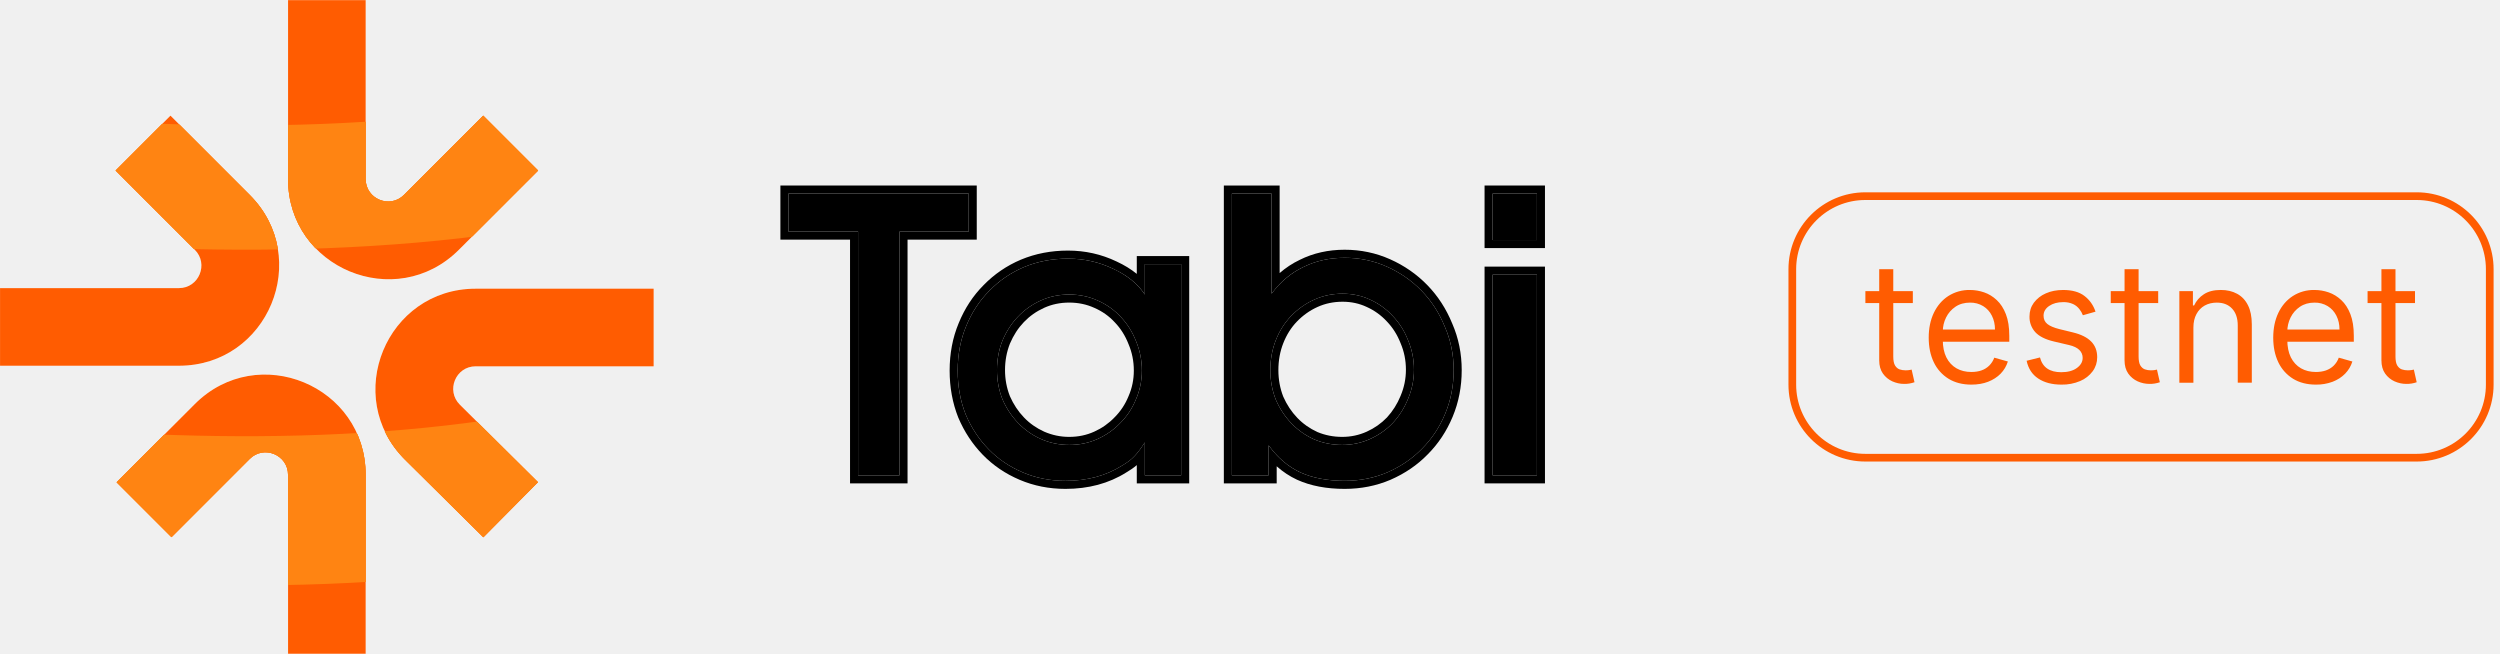
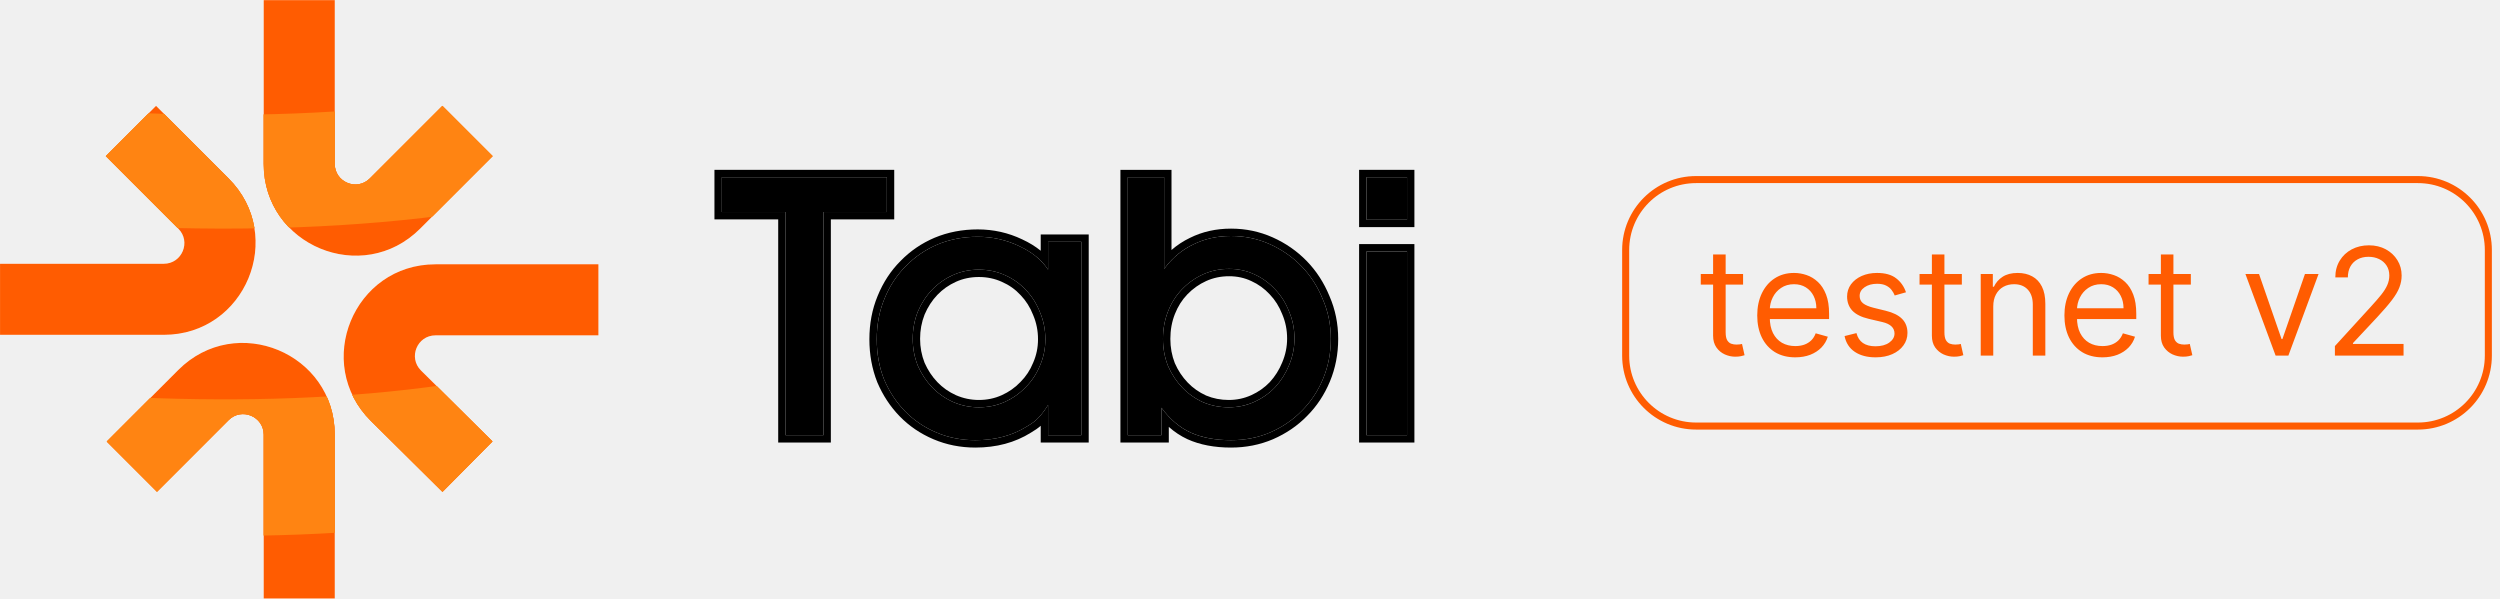
- <svg xmlns="http://www.w3.org/2000/svg" width="130" height="34" viewBox="0 0 130 34" fill="none">
+ <svg xmlns="http://www.w3.org/2000/svg" width="142" height="34" viewBox="0 0 142 34" fill="none">
  <path d="M79.92 14.283V24.718H77.616V14.283H79.92ZM79.92 10.066V12.482H77.616V10.066H79.92Z" fill="black" />
-   <path d="M65.969 24.718H64.058V10.066H66.123V15.272C66.577 14.657 67.126 14.196 67.77 13.888C68.415 13.566 69.132 13.405 69.923 13.405C70.699 13.405 71.432 13.559 72.12 13.866C72.808 14.174 73.409 14.591 73.921 15.118C74.434 15.646 74.837 16.268 75.129 16.985C75.437 17.689 75.591 18.443 75.591 19.248C75.591 20.053 75.444 20.808 75.151 21.511C74.858 22.214 74.456 22.821 73.943 23.334C73.445 23.846 72.845 24.256 72.142 24.564C71.454 24.857 70.714 25.003 69.923 25.003C69.03 25.003 68.261 24.857 67.617 24.564C66.987 24.271 66.438 23.802 65.969 23.158V24.718ZM69.813 15.272C69.286 15.272 68.796 15.375 68.342 15.58C67.888 15.785 67.485 16.07 67.133 16.436C66.797 16.788 66.533 17.205 66.343 17.689C66.152 18.172 66.057 18.692 66.057 19.248C66.057 19.79 66.152 20.302 66.343 20.786C66.548 21.254 66.819 21.664 67.155 22.016C67.492 22.367 67.888 22.646 68.342 22.851C68.796 23.041 69.279 23.136 69.791 23.136C70.304 23.136 70.787 23.034 71.241 22.829C71.695 22.624 72.091 22.345 72.427 21.994C72.764 21.628 73.028 21.21 73.218 20.742C73.423 20.259 73.526 19.753 73.526 19.226C73.526 18.684 73.423 18.172 73.218 17.689C73.028 17.205 72.764 16.788 72.427 16.436C72.091 16.07 71.695 15.785 71.241 15.58C70.802 15.375 70.326 15.272 69.813 15.272Z" fill="black" />
+   <path d="M65.969 24.718H64.058V10.066H66.123V15.272C66.577 14.657 67.126 14.196 67.77 13.888C68.415 13.566 69.132 13.405 69.923 13.405C70.699 13.405 71.432 13.559 72.12 13.866C72.808 14.174 73.409 14.591 73.921 15.118C74.434 15.646 74.837 16.268 75.129 16.986C75.437 17.689 75.591 18.443 75.591 19.248C75.591 20.054 75.444 20.808 75.151 21.511C74.859 22.214 74.456 22.821 73.943 23.334C73.445 23.846 72.845 24.256 72.142 24.564C71.454 24.857 70.714 25.003 69.923 25.003C69.03 25.003 68.261 24.857 67.617 24.564C66.987 24.271 66.438 23.803 65.969 23.158V24.718ZM69.813 15.272C69.286 15.272 68.796 15.375 68.342 15.58C67.888 15.785 67.485 16.07 67.133 16.436C66.797 16.788 66.533 17.205 66.343 17.689C66.152 18.172 66.057 18.692 66.057 19.248C66.057 19.79 66.152 20.302 66.343 20.786C66.548 21.254 66.819 21.665 67.156 22.016C67.492 22.367 67.888 22.646 68.342 22.851C68.796 23.041 69.279 23.136 69.791 23.136C70.304 23.136 70.787 23.034 71.241 22.829C71.695 22.624 72.091 22.345 72.427 21.994C72.764 21.628 73.028 21.21 73.218 20.742C73.423 20.259 73.526 19.753 73.526 19.226C73.526 18.684 73.423 18.172 73.218 17.689C73.028 17.205 72.764 16.788 72.427 16.436C72.091 16.07 71.695 15.785 71.241 15.58C70.802 15.375 70.326 15.272 69.813 15.272Z" fill="black" />
  <path d="M61.42 24.718H59.531V23.005C59.326 23.327 59.143 23.568 58.982 23.73C58.835 23.891 58.623 24.052 58.345 24.213C57.51 24.74 56.529 25.004 55.401 25.004C54.611 25.004 53.871 24.857 53.183 24.564C52.494 24.271 51.901 23.869 51.403 23.356C50.905 22.843 50.51 22.243 50.217 21.555C49.939 20.852 49.8 20.09 49.8 19.27C49.8 18.436 49.946 17.667 50.239 16.964C50.532 16.246 50.935 15.631 51.447 15.119C51.96 14.591 52.56 14.181 53.248 13.888C53.952 13.595 54.713 13.449 55.533 13.449C56.368 13.449 57.151 13.625 57.883 13.976C58.616 14.313 59.165 14.76 59.531 15.316V13.735H61.42V24.718ZM55.599 23.136C56.126 23.136 56.617 23.034 57.071 22.829C57.525 22.624 57.92 22.346 58.257 21.994C58.608 21.643 58.879 21.233 59.07 20.764C59.275 20.295 59.377 19.797 59.377 19.27C59.377 18.728 59.275 18.216 59.07 17.733C58.879 17.249 58.616 16.832 58.279 16.48C57.942 16.114 57.539 15.829 57.071 15.624C56.617 15.419 56.126 15.316 55.599 15.316C55.072 15.316 54.581 15.419 54.127 15.624C53.673 15.829 53.278 16.107 52.941 16.459C52.604 16.81 52.333 17.227 52.128 17.711C51.938 18.194 51.843 18.706 51.843 19.248C51.843 19.776 51.938 20.281 52.128 20.764C52.333 21.233 52.604 21.643 52.941 21.994C53.278 22.346 53.673 22.624 54.127 22.829C54.596 23.034 55.086 23.136 55.599 23.136Z" fill="black" />
  <path d="M46.773 24.718H44.62V12.043H40.999V10.066H50.373V12.043H46.773V24.718Z" fill="black" />
  <path fill-rule="evenodd" clip-rule="evenodd" d="M80.338 13.864V25.136H77.197V13.864H80.338ZM80.338 9.647V12.9H77.197V9.647H80.338ZM79.92 14.283H77.616V24.718H79.92V14.283ZM79.92 10.066H77.616V12.482H79.92V10.066Z" fill="black" />
-   <path fill-rule="evenodd" clip-rule="evenodd" d="M66.388 25.136H63.64V9.647H66.541V14.2C66.859 13.923 67.207 13.694 67.587 13.512C68.294 13.159 69.075 12.986 69.923 12.986C70.757 12.986 71.547 13.152 72.291 13.484C73.026 13.813 73.671 14.26 74.221 14.826C74.772 15.393 75.203 16.06 75.515 16.822C75.845 17.579 76.009 18.389 76.009 19.248C76.009 20.105 75.853 20.915 75.538 21.671C75.225 22.421 74.793 23.075 74.241 23.627C73.703 24.181 73.058 24.62 72.31 24.947L72.308 24.948L72.306 24.949C71.563 25.265 70.767 25.422 69.923 25.422C68.985 25.422 68.155 25.268 67.444 24.945L67.44 24.943C67.06 24.766 66.709 24.533 66.388 24.247V25.136ZM66.388 23.664C66.242 23.509 66.102 23.341 65.969 23.158V24.718H64.058V10.066H66.123V15.272C66.255 15.094 66.394 14.928 66.541 14.776C66.903 14.402 67.313 14.106 67.771 13.888C68.415 13.566 69.132 13.405 69.923 13.405C70.7 13.405 71.432 13.559 72.12 13.866C72.808 14.174 73.409 14.591 73.921 15.118C74.434 15.645 74.837 16.268 75.129 16.985C75.437 17.688 75.591 18.442 75.591 19.248C75.591 20.053 75.444 20.808 75.151 21.51C74.859 22.213 74.456 22.821 73.943 23.334C73.445 23.846 72.845 24.256 72.142 24.564C71.454 24.857 70.714 25.003 69.923 25.003C69.03 25.003 68.261 24.857 67.617 24.564C67.166 24.354 66.756 24.054 66.388 23.664ZM72.832 20.581L72.833 20.578C73.016 20.147 73.108 19.697 73.108 19.226C73.108 18.738 73.016 18.282 72.833 17.852L72.831 17.847L72.829 17.842C72.657 17.405 72.422 17.035 72.126 16.726L72.123 16.723L72.12 16.719C71.821 16.395 71.472 16.143 71.069 15.961L71.067 15.96L71.064 15.959C70.684 15.781 70.269 15.69 69.814 15.69C69.342 15.69 68.911 15.782 68.514 15.961C68.11 16.143 67.751 16.398 67.435 16.726C67.139 17.035 66.904 17.406 66.732 17.842C66.562 18.273 66.476 18.74 66.476 19.248C66.476 19.737 66.561 20.195 66.729 20.625C66.915 21.048 67.158 21.414 67.458 21.726C67.755 22.037 68.105 22.283 68.509 22.467C68.908 22.633 69.334 22.718 69.791 22.718C70.246 22.718 70.671 22.627 71.069 22.447C71.474 22.264 71.824 22.018 72.123 21.707C72.424 21.379 72.659 21.006 72.831 20.584L72.832 20.581ZM72.427 21.994C72.091 22.345 71.695 22.623 71.241 22.828C70.787 23.033 70.304 23.136 69.791 23.136C69.279 23.136 68.796 23.041 68.342 22.85C67.888 22.645 67.492 22.367 67.156 22.016C66.819 21.664 66.548 21.254 66.343 20.785C66.152 20.302 66.057 19.79 66.057 19.248C66.057 18.691 66.152 18.172 66.343 17.688C66.533 17.205 66.797 16.788 67.134 16.436C67.485 16.07 67.888 15.784 68.342 15.579C68.796 15.374 69.286 15.272 69.814 15.272C70.326 15.272 70.802 15.374 71.241 15.579C71.695 15.784 72.091 16.07 72.427 16.436C72.764 16.788 73.028 17.205 73.218 17.688C73.423 18.172 73.526 18.684 73.526 19.226C73.526 19.753 73.423 20.258 73.218 20.742C73.028 21.21 72.764 21.628 72.427 21.994Z" fill="black" />
-   <path fill-rule="evenodd" clip-rule="evenodd" d="M61.42 24.718V13.734H59.531V15.316C59.411 15.134 59.272 14.963 59.113 14.805C58.786 14.479 58.376 14.203 57.883 13.976C57.151 13.624 56.368 13.449 55.533 13.449C54.713 13.449 53.951 13.595 53.248 13.888C52.56 14.181 51.96 14.591 51.447 15.118C50.935 15.631 50.532 16.246 50.239 16.963C49.946 17.666 49.8 18.435 49.8 19.27C49.8 20.09 49.939 20.852 50.217 21.555C50.51 22.243 50.905 22.843 51.403 23.356C51.901 23.868 52.494 24.271 53.183 24.564C53.871 24.857 54.61 25.003 55.401 25.003C56.529 25.003 57.51 24.74 58.345 24.212C58.623 24.051 58.835 23.89 58.982 23.729C59.024 23.687 59.068 23.64 59.113 23.587C59.24 23.436 59.38 23.242 59.531 23.004V24.718H61.42ZM59.113 24.185V25.136H61.839V13.316H59.113V14.242C58.808 13.994 58.456 13.779 58.061 13.597C57.272 13.219 56.428 13.03 55.533 13.03C54.662 13.03 53.845 13.186 53.088 13.502L53.085 13.503C52.347 13.817 51.701 14.258 51.149 14.825C50.596 15.378 50.164 16.04 49.852 16.804C49.536 17.562 49.381 18.386 49.381 19.27C49.381 20.138 49.529 20.953 49.828 21.709L49.83 21.713L49.832 21.718C50.144 22.452 50.568 23.096 51.103 23.647C51.642 24.202 52.282 24.635 53.019 24.949C53.762 25.265 54.557 25.422 55.401 25.422C56.593 25.422 57.652 25.143 58.561 24.571C58.771 24.449 58.957 24.321 59.113 24.185ZM57.071 22.829C56.617 23.034 56.126 23.136 55.599 23.136C55.086 23.136 54.596 23.034 54.127 22.829C53.673 22.624 53.278 22.345 52.941 21.994C52.604 21.642 52.333 21.232 52.128 20.764C51.938 20.28 51.843 19.775 51.843 19.248C51.843 18.706 51.938 18.194 52.128 17.71C52.333 17.227 52.604 16.81 52.941 16.458C53.278 16.107 53.673 15.829 54.127 15.623C54.581 15.418 55.072 15.316 55.599 15.316C56.126 15.316 56.617 15.418 57.071 15.623C57.539 15.829 57.942 16.114 58.279 16.48C58.616 16.832 58.879 17.249 59.07 17.732C59.275 18.216 59.377 18.728 59.377 19.27C59.377 19.797 59.275 20.295 59.07 20.764C58.879 21.232 58.608 21.642 58.257 21.994C57.92 22.345 57.525 22.624 57.071 22.829ZM52.516 17.869C52.702 17.431 52.945 17.059 53.243 16.748C53.542 16.436 53.893 16.188 54.299 16.005C54.696 15.826 55.128 15.734 55.599 15.734C56.07 15.734 56.502 15.826 56.898 16.005L56.901 16.006L56.903 16.007C57.32 16.189 57.675 16.441 57.971 16.764L57.974 16.767L57.977 16.77C58.273 17.079 58.509 17.45 58.68 17.886L58.682 17.891L58.684 17.896C58.867 18.326 58.959 18.782 58.959 19.27C58.959 19.741 58.867 20.182 58.686 20.596L58.684 20.601L58.682 20.606C58.512 21.024 58.272 21.387 57.961 21.698L57.958 21.701L57.955 21.704C57.656 22.016 57.305 22.264 56.898 22.447C56.502 22.626 56.07 22.718 55.599 22.718C55.145 22.718 54.712 22.627 54.297 22.446C53.892 22.263 53.541 22.016 53.243 21.704C52.944 21.392 52.701 21.026 52.515 20.603C52.346 20.172 52.261 19.721 52.261 19.248C52.261 18.758 52.346 18.3 52.516 17.869Z" fill="black" />
-   <path fill-rule="evenodd" clip-rule="evenodd" d="M47.192 25.136H44.202V12.461H40.581V9.647H50.791V12.461H47.192V25.136ZM44.621 12.043V24.718H46.773V12.043H50.373V10.066H40.999V12.043H44.621Z" fill="black" />
-   <path fill-rule="evenodd" clip-rule="evenodd" d="M14.979 0.006V9.308C14.979 13.944 20.585 16.266 23.863 12.988L27.983 8.868L25.129 6.014L21.009 10.134C20.273 10.87 19.015 10.348 19.015 9.308V0.006H14.979ZM33.99 15.012H24.736C20.088 15.012 17.771 20.641 21.072 23.913L25.134 27.939L27.975 25.073L23.914 21.046C23.173 20.312 23.693 19.048 24.736 19.048H33.99V15.012ZM19.015 24.692L19.015 33.994H14.979L14.979 24.692C14.979 23.652 13.72 23.13 12.984 23.866L8.918 27.933L6.064 25.079L10.13 21.012C13.409 17.734 19.015 20.056 19.015 24.692ZM0.002 19.018H9.303C13.94 19.018 16.262 13.412 12.983 10.134L8.864 6.014L6.01 8.868L10.129 12.988C10.866 13.723 10.344 14.982 9.303 14.982H0.002L0.002 19.018Z" fill="white" />
-   <path fill-rule="evenodd" clip-rule="evenodd" d="M14.979 0.006V9.308C14.979 13.944 20.585 16.266 23.863 12.988L27.983 8.868L25.129 6.014L21.009 10.134C20.273 10.87 19.015 10.348 19.015 9.308V0.006H14.979ZM33.99 15.012H24.736C20.088 15.012 17.771 20.641 21.072 23.913L25.134 27.939L27.975 25.073L23.914 21.046C23.173 20.312 23.693 19.048 24.736 19.048H33.99V15.012ZM19.015 24.692L19.015 33.994H14.979L14.979 24.692C14.979 23.652 13.72 23.13 12.984 23.866L8.918 27.933L6.064 25.079L10.13 21.012C13.409 17.734 19.015 20.056 19.015 24.692ZM0.002 19.018H9.303C13.94 19.018 16.262 13.412 12.983 10.134L8.864 6.014L6.01 8.868L10.129 12.988C10.866 13.723 10.344 14.982 9.303 14.982H0.002L0.002 19.018Z" fill="#FF5C01" />
-   <mask id="mask0_715_3705" style="mask-type:alpha" maskUnits="userSpaceOnUse" x="0" y="0" width="34" height="34">
+   <path fill-rule="evenodd" clip-rule="evenodd" d="M66.388 25.136H63.64V9.647H66.541V14.2C66.859 13.923 67.207 13.694 67.587 13.512C68.294 13.159 69.075 12.986 69.923 12.986C70.757 12.986 71.547 13.152 72.291 13.484C73.026 13.813 73.671 14.26 74.221 14.826C74.772 15.393 75.203 16.06 75.515 16.822C75.845 17.579 76.009 18.389 76.009 19.248C76.009 20.105 75.853 20.915 75.538 21.671C75.225 22.421 74.793 23.075 74.241 23.627C73.703 24.181 73.058 24.62 72.31 24.947L72.308 24.948L72.306 24.949C71.563 25.265 70.767 25.422 69.923 25.422C68.986 25.422 68.155 25.268 67.444 24.945L67.44 24.943C67.06 24.766 66.709 24.533 66.388 24.247V25.136ZM66.388 23.664C66.242 23.509 66.102 23.341 65.969 23.158V24.718H64.058V10.066H66.123V15.272C66.255 15.094 66.394 14.928 66.541 14.776C66.903 14.402 67.313 14.106 67.771 13.888C68.415 13.566 69.133 13.405 69.923 13.405C70.7 13.405 71.432 13.559 72.12 13.866C72.808 14.174 73.409 14.591 73.921 15.118C74.434 15.645 74.837 16.268 75.129 16.985C75.437 17.688 75.591 18.442 75.591 19.248C75.591 20.053 75.444 20.808 75.151 21.51C74.859 22.213 74.456 22.821 73.943 23.334C73.445 23.846 72.845 24.256 72.142 24.564C71.454 24.857 70.714 25.003 69.923 25.003C69.03 25.003 68.261 24.857 67.617 24.564C67.166 24.354 66.756 24.054 66.388 23.664ZM72.832 20.581L72.833 20.578C73.016 20.147 73.108 19.697 73.108 19.226C73.108 18.738 73.016 18.282 72.833 17.852L72.831 17.847L72.829 17.842C72.657 17.405 72.422 17.035 72.126 16.726L72.123 16.723L72.12 16.719C71.821 16.395 71.472 16.143 71.069 15.961L71.067 15.96L71.064 15.959C70.684 15.781 70.269 15.69 69.814 15.69C69.342 15.69 68.911 15.782 68.514 15.961C68.11 16.143 67.751 16.398 67.435 16.726C67.139 17.035 66.904 17.406 66.732 17.842C66.562 18.273 66.476 18.74 66.476 19.248C66.476 19.737 66.561 20.195 66.729 20.625C66.915 21.048 67.158 21.414 67.458 21.726C67.755 22.037 68.105 22.283 68.509 22.467C68.908 22.633 69.334 22.718 69.792 22.718C70.246 22.718 70.671 22.627 71.069 22.447C71.474 22.264 71.824 22.018 72.123 21.707C72.424 21.379 72.659 21.006 72.831 20.584L72.832 20.581ZM72.428 21.994C72.091 22.345 71.695 22.623 71.241 22.828C70.787 23.033 70.304 23.136 69.792 23.136C69.279 23.136 68.796 23.041 68.342 22.85C67.888 22.645 67.492 22.367 67.156 22.016C66.819 21.664 66.548 21.254 66.343 20.785C66.152 20.302 66.057 19.79 66.057 19.248C66.057 18.691 66.152 18.172 66.343 17.688C66.533 17.205 66.797 16.788 67.134 16.436C67.485 16.07 67.888 15.784 68.342 15.579C68.796 15.374 69.286 15.272 69.814 15.272C70.326 15.272 70.802 15.374 71.241 15.579C71.695 15.784 72.091 16.07 72.428 16.436C72.764 16.788 73.028 17.205 73.218 17.688C73.423 18.172 73.526 18.684 73.526 19.226C73.526 19.753 73.423 20.258 73.218 20.742C73.028 21.21 72.764 21.628 72.428 21.994Z" fill="black" />
+   <path fill-rule="evenodd" clip-rule="evenodd" d="M61.42 24.718V13.734H59.531V15.316C59.411 15.134 59.272 14.963 59.113 14.805C58.786 14.479 58.376 14.203 57.883 13.976C57.151 13.624 56.368 13.449 55.533 13.449C54.713 13.449 53.952 13.595 53.248 13.888C52.56 14.181 51.96 14.591 51.447 15.118C50.935 15.631 50.532 16.246 50.239 16.963C49.946 17.666 49.8 18.435 49.8 19.27C49.8 20.09 49.939 20.852 50.217 21.555C50.51 22.243 50.905 22.843 51.403 23.356C51.901 23.868 52.494 24.271 53.183 24.564C53.871 24.857 54.611 25.003 55.401 25.003C56.529 25.003 57.51 24.74 58.345 24.212C58.623 24.051 58.835 23.89 58.982 23.729C59.024 23.687 59.068 23.64 59.113 23.587C59.24 23.436 59.38 23.242 59.531 23.004V24.718H61.42ZM59.113 24.185V25.136H61.839V13.316H59.113V14.242C58.808 13.994 58.456 13.779 58.062 13.597C57.272 13.219 56.428 13.03 55.533 13.03C54.662 13.03 53.845 13.186 53.088 13.502L53.085 13.503C52.347 13.817 51.701 14.258 51.149 14.825C50.596 15.378 50.164 16.04 49.852 16.804C49.537 17.562 49.381 18.386 49.381 19.27C49.381 20.138 49.529 20.953 49.828 21.709L49.83 21.713L49.832 21.718C50.144 22.452 50.568 23.096 51.103 23.647C51.642 24.202 52.282 24.635 53.019 24.949C53.762 25.265 54.557 25.422 55.401 25.422C56.593 25.422 57.652 25.143 58.561 24.571C58.771 24.449 58.957 24.321 59.113 24.185ZM57.071 22.829C56.617 23.034 56.126 23.136 55.599 23.136C55.086 23.136 54.596 23.034 54.127 22.829C53.673 22.624 53.278 22.345 52.941 21.994C52.604 21.642 52.333 21.232 52.128 20.764C51.938 20.28 51.843 19.775 51.843 19.248C51.843 18.706 51.938 18.194 52.128 17.71C52.333 17.227 52.604 16.81 52.941 16.458C53.278 16.107 53.673 15.829 54.127 15.623C54.581 15.418 55.072 15.316 55.599 15.316C56.126 15.316 56.617 15.418 57.071 15.623C57.539 15.829 57.942 16.114 58.279 16.48C58.616 16.832 58.879 17.249 59.07 17.732C59.275 18.216 59.377 18.728 59.377 19.27C59.377 19.797 59.275 20.295 59.07 20.764C58.879 21.232 58.608 21.642 58.257 21.994C57.92 22.345 57.525 22.624 57.071 22.829ZM52.516 17.869C52.702 17.431 52.945 17.059 53.243 16.748C53.542 16.436 53.893 16.188 54.299 16.005C54.696 15.826 55.128 15.734 55.599 15.734C56.07 15.734 56.502 15.826 56.898 16.005L56.901 16.006L56.903 16.007C57.32 16.189 57.675 16.441 57.971 16.764L57.974 16.767L57.977 16.77C58.273 17.079 58.509 17.45 58.68 17.886L58.682 17.891L58.684 17.896C58.867 18.326 58.959 18.782 58.959 19.27C58.959 19.741 58.867 20.182 58.686 20.596L58.684 20.601L58.682 20.606C58.512 21.024 58.272 21.387 57.961 21.698L57.958 21.701L57.955 21.704C57.656 22.016 57.305 22.264 56.898 22.447C56.502 22.626 56.07 22.718 55.599 22.718C55.145 22.718 54.712 22.627 54.297 22.446C53.892 22.263 53.541 22.016 53.243 21.704C52.944 21.392 52.701 21.026 52.515 20.603C52.346 20.172 52.261 19.721 52.261 19.248C52.261 18.758 52.346 18.3 52.516 17.869Z" fill="black" />
+   <path fill-rule="evenodd" clip-rule="evenodd" d="M47.192 25.136H44.202V12.461H40.581V9.647H50.792V12.461H47.192V25.136ZM44.621 12.043V24.718H46.773V12.043H50.373V10.066H40.999V12.043H44.621Z" fill="black" />
+   <path fill-rule="evenodd" clip-rule="evenodd" d="M14.979 0.006V9.308C14.979 13.944 20.585 16.266 23.863 12.988L27.983 8.868L25.129 6.014L21.009 10.134C20.273 10.87 19.015 10.348 19.015 9.308V0.006H14.979ZM33.99 15.012H24.736C20.088 15.012 17.771 20.641 21.072 23.913L25.134 27.939L27.976 25.073L23.914 21.046C23.173 20.312 23.693 19.048 24.736 19.048H33.99V15.012ZM19.015 24.692L19.015 33.994H14.979L14.979 24.692C14.979 23.652 13.72 23.13 12.984 23.866L8.918 27.933L6.064 25.079L10.13 21.012C13.409 17.734 19.015 20.056 19.015 24.692ZM0.002 19.018H9.303C13.94 19.018 16.262 13.412 12.983 10.134L8.864 6.014L6.01 8.868L10.129 12.988C10.866 13.723 10.344 14.982 9.303 14.982H0.002L0.002 19.018Z" fill="white" />
+   <path fill-rule="evenodd" clip-rule="evenodd" d="M14.979 0.006V9.308C14.979 13.944 20.585 16.266 23.863 12.988L27.983 8.868L25.129 6.014L21.009 10.134C20.273 10.87 19.015 10.348 19.015 9.308V0.006H14.979ZM33.99 15.012H24.736C20.088 15.012 17.771 20.641 21.072 23.913L25.134 27.939L27.976 25.073L23.914 21.046C23.173 20.312 23.693 19.048 24.736 19.048H33.99V15.012ZM19.015 24.692L19.015 33.994H14.979L14.979 24.692C14.979 23.652 13.72 23.13 12.984 23.866L8.918 27.933L6.064 25.079L10.13 21.012C13.409 17.734 19.015 20.056 19.015 24.692ZM0.002 19.018H9.303C13.94 19.018 16.262 13.412 12.983 10.134L8.864 6.014L6.01 8.868L10.129 12.988C10.866 13.723 10.344 14.982 9.303 14.982H0.002L0.002 19.018Z" fill="#FF5C01" />
+   <mask id="mask0_4286_113" style="mask-type:alpha" maskUnits="userSpaceOnUse" x="0" y="0" width="34" height="34">
    <path fill-rule="evenodd" clip-rule="evenodd" d="M14.977 0.006V9.308C14.977 13.944 20.583 16.266 23.861 12.988L27.981 8.868L25.127 6.014L21.007 10.134C20.271 10.87 19.013 10.348 19.013 9.308V0.006H14.977ZM33.988 15.012H24.734C20.087 15.012 17.77 20.641 21.07 23.913L25.132 27.939L27.974 25.073L23.912 21.046C23.171 20.312 23.691 19.048 24.734 19.048H33.988V15.012ZM19.013 24.692L19.013 33.994H14.977L14.977 24.692C14.977 23.651 13.718 23.13 12.982 23.866L8.916 27.933L6.062 25.079L10.128 21.012C13.407 17.734 19.013 20.056 19.013 24.692ZM0 19.018H9.301C13.938 19.018 16.26 13.412 12.982 10.133L8.862 6.014L6.008 8.868L10.128 12.988C10.864 13.723 10.342 14.982 9.301 14.982H0V19.018Z" fill="white" />
    <path fill-rule="evenodd" clip-rule="evenodd" d="M14.977 0.006V9.308C14.977 13.944 20.583 16.266 23.861 12.988L27.981 8.868L25.127 6.014L21.007 10.134C20.271 10.87 19.013 10.348 19.013 9.308V0.006H14.977ZM33.988 15.012H24.734C20.087 15.012 17.77 20.641 21.07 23.913L25.132 27.939L27.974 25.073L23.912 21.046C23.171 20.312 23.691 19.048 24.734 19.048H33.988V15.012ZM19.013 24.692L19.013 33.994H14.977L14.977 24.692C14.977 23.651 13.718 23.13 12.982 23.866L8.916 27.933L6.062 25.079L10.128 21.012C13.407 17.734 19.013 20.056 19.013 24.692ZM0 19.018H9.301C13.938 19.018 16.26 13.412 12.982 10.133L8.862 6.014L6.008 8.868L10.128 12.988C10.864 13.723 10.342 14.982 9.301 14.982H0V19.018Z" fill="#FF5C01" />
  </mask>
-   <g mask="url(#mask0_715_3705)">
+   <g mask="url(#mask0_4286_113)">
    <path d="M-14.95 6.718C0.153 10.149 33.855 13.535 47.841 -0.365" stroke="#FF8412" stroke-width="6.465" />
    <path d="M-14.95 23.528C0.153 26.959 33.855 30.345 47.841 16.445" stroke="#FF8412" stroke-width="7.758" />
  </g>
-   <g clip-path="url(#clip0_715_3705)">
-     <path d="M99.467 15.14V15.76H97V15.14H99.467ZM97.719 14H98.45V18.537C98.45 18.744 98.48 18.899 98.54 19.002C98.602 19.103 98.68 19.172 98.776 19.207C98.873 19.24 98.976 19.257 99.083 19.257C99.163 19.257 99.229 19.252 99.281 19.244L99.405 19.219L99.554 19.876C99.379 19.938 99.194 19.967 99.009 19.963C98.802 19.963 98.599 19.918 98.401 19.83C98.204 19.741 98.035 19.601 97.911 19.424C97.783 19.242 97.719 19.012 97.719 18.736V14ZM102.512 20C102.053 20 101.658 19.899 101.325 19.696C100.993 19.49 100.727 19.194 100.559 18.841C100.382 18.473 100.293 18.045 100.293 17.558C100.293 17.07 100.382 16.641 100.559 16.268C100.739 15.895 100.989 15.603 101.309 15.395C101.646 15.18 102.039 15.07 102.438 15.079C102.685 15.079 102.93 15.119 103.172 15.202C103.414 15.285 103.634 15.419 103.832 15.605C104.03 15.789 104.188 16.033 104.306 16.337C104.424 16.641 104.483 17.014 104.483 17.459V17.769H100.813V17.136H103.739C103.739 16.868 103.685 16.628 103.578 16.417C103.477 16.211 103.321 16.038 103.126 15.918C102.919 15.793 102.68 15.73 102.438 15.736C102.146 15.736 101.894 15.808 101.681 15.952C101.471 16.095 101.308 16.281 101.195 16.51C101.081 16.74 101.025 16.986 101.025 17.248V17.669C101.025 18.029 101.086 18.334 101.21 18.584C101.336 18.832 101.51 19.021 101.734 19.151C101.957 19.279 102.216 19.343 102.512 19.343C102.704 19.343 102.878 19.316 103.032 19.263C103.184 19.211 103.322 19.126 103.438 19.014C103.556 18.897 103.646 18.755 103.702 18.599L104.409 18.798C104.334 19.038 104.209 19.248 104.034 19.43C103.858 19.61 103.641 19.75 103.383 19.851C103.125 19.951 102.834 20 102.512 20ZM108.967 16.207L108.31 16.393C108.266 16.278 108.205 16.17 108.128 16.073C108.042 15.962 107.932 15.873 107.805 15.813C107.641 15.739 107.461 15.704 107.281 15.711C106.991 15.711 106.747 15.778 106.553 15.912C106.361 16.044 106.265 16.212 106.265 16.417C106.265 16.599 106.331 16.743 106.463 16.848C106.596 16.954 106.803 17.041 107.083 17.112L107.79 17.285C108.215 17.388 108.533 17.546 108.741 17.759C108.95 17.97 109.054 18.242 109.054 18.574C109.054 18.847 108.976 19.091 108.819 19.306C108.651 19.531 108.427 19.706 108.168 19.814C107.86 19.944 107.529 20.007 107.195 20C106.709 20 106.307 19.895 105.989 19.684C105.671 19.474 105.469 19.165 105.385 18.76L106.079 18.587C106.145 18.843 106.27 19.035 106.454 19.163C106.64 19.291 106.883 19.355 107.182 19.355C107.523 19.355 107.794 19.283 107.994 19.138C108.197 18.992 108.298 18.816 108.298 18.612C108.3 18.534 108.285 18.457 108.255 18.386C108.225 18.314 108.181 18.249 108.124 18.196C108.009 18.083 107.831 17.998 107.591 17.942L106.798 17.756C106.362 17.653 106.042 17.493 105.838 17.276C105.634 17.052 105.525 16.758 105.534 16.455C105.534 16.186 105.609 15.948 105.76 15.742C105.922 15.528 106.136 15.36 106.383 15.255C106.647 15.137 106.947 15.079 107.282 15.079C107.752 15.079 108.122 15.182 108.391 15.389C108.661 15.595 108.854 15.868 108.967 16.207ZM112.226 15.14V15.76H109.759V15.14H112.226ZM110.477 14H111.207V18.537C111.207 18.744 111.237 18.899 111.297 19.002C111.36 19.103 111.438 19.172 111.533 19.207C111.631 19.24 111.733 19.257 111.84 19.257C111.92 19.257 111.987 19.252 112.038 19.244L112.162 19.219L112.312 19.876C112.137 19.938 111.952 19.967 111.767 19.963C111.557 19.962 111.349 19.917 111.158 19.83C110.961 19.741 110.792 19.601 110.668 19.424C110.541 19.242 110.476 19.012 110.476 18.736L110.477 14ZM114.057 17.037V19.901H113.326V15.14H114.032V15.883H114.094C114.204 15.644 114.38 15.442 114.602 15.301C114.83 15.151 115.123 15.078 115.482 15.078C115.805 15.078 116.087 15.144 116.329 15.276C116.57 15.406 116.759 15.604 116.893 15.871C117.027 16.135 117.094 16.471 117.094 16.875V19.9H116.363V16.926C116.363 16.552 116.266 16.26 116.072 16.052C115.877 15.841 115.611 15.736 115.272 15.736C115.039 15.736 114.83 15.786 114.646 15.887C114.463 15.99 114.313 16.145 114.216 16.331C114.11 16.525 114.057 16.761 114.057 17.037ZM120.427 20C119.968 20 119.572 19.899 119.24 19.696C118.908 19.49 118.642 19.194 118.474 18.841C118.297 18.473 118.208 18.045 118.208 17.558C118.208 17.07 118.297 16.641 118.474 16.268C118.654 15.895 118.904 15.603 119.224 15.395C119.56 15.18 119.953 15.07 120.352 15.079C120.6 15.079 120.845 15.119 121.087 15.202C121.328 15.285 121.549 15.419 121.747 15.605C121.945 15.789 122.103 16.033 122.221 16.337C122.339 16.641 122.398 17.014 122.398 17.459V17.769H118.728V17.136H121.654C121.654 16.868 121.6 16.628 121.493 16.417C121.392 16.211 121.235 16.038 121.04 15.918C120.833 15.793 120.594 15.73 120.352 15.736C120.061 15.736 119.809 15.808 119.596 15.952C119.386 16.095 119.223 16.281 119.11 16.51C118.997 16.739 118.938 16.992 118.94 17.248V17.669C118.94 18.029 119.001 18.334 119.125 18.584C119.251 18.832 119.425 19.021 119.649 19.151C119.872 19.279 120.131 19.343 120.427 19.343C120.619 19.343 120.792 19.316 120.947 19.263C121.104 19.207 121.24 19.124 121.353 19.014C121.471 18.897 121.561 18.755 121.617 18.599L122.323 18.798C122.249 19.038 122.124 19.248 121.948 19.43C121.773 19.61 121.556 19.75 121.298 19.851C121.019 19.954 120.724 20.005 120.427 20ZM125.58 15.14V15.76H123.114V15.14H125.58ZM123.834 14H124.565V18.537C124.565 18.744 124.595 18.899 124.655 19.002C124.717 19.103 124.795 19.172 124.891 19.207C124.988 19.24 125.09 19.257 125.197 19.257C125.277 19.257 125.344 19.252 125.396 19.244L125.52 19.219L125.668 19.876C125.493 19.938 125.308 19.967 125.122 19.963C124.916 19.963 124.714 19.918 124.515 19.83C124.318 19.741 124.149 19.601 124.025 19.424C123.898 19.242 123.834 19.012 123.834 18.736V14Z" fill="#FF5C01" />
-     <path d="M125.667 10.2H97C94.901 10.2 93.2 11.901 93.2 14V20C93.2 22.099 94.901 23.8 97 23.8H125.667C127.766 23.8 129.467 22.099 129.467 20V14C129.467 11.901 127.766 10.2 125.667 10.2Z" stroke="#FF5C01" stroke-width="0.4" />
-   </g>
-   <defs>
-     <clipPath id="clip0_715_3705">
-       <rect width="37" height="14" fill="white" transform="translate(93 10)" />
-     </clipPath>
-   </defs>
+   <rect x="92.338" y="10.2" width="49" height="14" rx="4" stroke="#FF5C01" stroke-width="0.4" />
+   <path d="M99.007 15.564V16.167H96.604V15.564H99.007ZM97.304 14.453H98.017V18.872C98.017 19.073 98.046 19.224 98.104 19.325C98.165 19.423 98.241 19.49 98.334 19.524C98.428 19.556 98.528 19.572 98.632 19.572C98.711 19.572 98.775 19.568 98.826 19.56C98.876 19.55 98.916 19.542 98.947 19.536L99.091 20.176C99.043 20.194 98.976 20.212 98.889 20.23C98.803 20.25 98.693 20.26 98.56 20.26C98.359 20.26 98.162 20.217 97.969 20.131C97.777 20.044 97.618 19.912 97.492 19.735C97.367 19.558 97.304 19.335 97.304 19.065V14.453ZM101.972 20.297C101.526 20.297 101.14 20.198 100.816 20.001C100.494 19.802 100.246 19.524 100.071 19.168C99.898 18.809 99.811 18.393 99.811 17.918C99.811 17.443 99.898 17.025 100.071 16.662C100.246 16.298 100.489 16.014 100.801 15.811C101.115 15.606 101.481 15.503 101.9 15.503C102.142 15.503 102.38 15.543 102.615 15.624C102.851 15.704 103.065 15.835 103.258 16.016C103.452 16.195 103.605 16.433 103.72 16.729C103.835 17.025 103.892 17.389 103.892 17.822V18.123H100.318V17.508H103.168C103.168 17.246 103.115 17.012 103.011 16.807C102.908 16.602 102.761 16.44 102.57 16.321C102.381 16.203 102.158 16.143 101.9 16.143C101.616 16.143 101.371 16.214 101.164 16.355C100.958 16.493 100.8 16.674 100.69 16.898C100.579 17.121 100.524 17.361 100.524 17.616V18.027C100.524 18.377 100.584 18.674 100.705 18.917C100.827 19.159 100.998 19.343 101.215 19.47C101.432 19.594 101.685 19.657 101.972 19.657C102.16 19.657 102.329 19.631 102.48 19.578C102.633 19.524 102.764 19.443 102.875 19.337C102.986 19.228 103.071 19.093 103.132 18.932L103.82 19.125C103.747 19.359 103.626 19.564 103.455 19.741C103.283 19.916 103.072 20.053 102.821 20.152C102.569 20.248 102.286 20.297 101.972 20.297ZM108.26 16.602L107.62 16.783C107.58 16.677 107.52 16.573 107.442 16.472C107.365 16.37 107.261 16.285 107.128 16.219C106.995 16.152 106.825 16.119 106.618 16.119C106.334 16.119 106.098 16.184 105.909 16.315C105.721 16.444 105.628 16.608 105.628 16.807C105.628 16.984 105.692 17.124 105.821 17.227C105.95 17.329 106.151 17.415 106.425 17.483L107.113 17.652C107.527 17.753 107.836 17.907 108.04 18.114C108.243 18.32 108.344 18.584 108.344 18.908C108.344 19.174 108.268 19.411 108.115 19.62C107.964 19.83 107.753 19.995 107.481 20.116C107.21 20.236 106.894 20.297 106.533 20.297C106.06 20.297 105.669 20.194 105.359 19.989C105.049 19.784 104.853 19.484 104.771 19.089L105.447 18.92C105.511 19.17 105.633 19.357 105.812 19.482C105.993 19.606 106.23 19.669 106.521 19.669C106.853 19.669 107.117 19.598 107.312 19.457C107.509 19.315 107.608 19.143 107.608 18.944C107.608 18.783 107.552 18.648 107.439 18.54C107.326 18.429 107.153 18.347 106.92 18.292L106.147 18.111C105.722 18.011 105.411 17.855 105.211 17.643C105.014 17.43 104.915 17.163 104.915 16.843C104.915 16.582 104.989 16.351 105.136 16.149C105.285 15.948 105.487 15.79 105.743 15.675C106 15.561 106.292 15.503 106.618 15.503C107.077 15.503 107.437 15.604 107.698 15.805C107.962 16.006 108.149 16.272 108.26 16.602ZM111.433 15.564V16.167H109.03V15.564H111.433ZM109.731 14.453H110.443V18.872C110.443 19.073 110.472 19.224 110.531 19.325C110.591 19.423 110.667 19.49 110.76 19.524C110.855 19.556 110.954 19.572 111.059 19.572C111.137 19.572 111.202 19.568 111.252 19.56C111.302 19.55 111.343 19.542 111.373 19.536L111.518 20.176C111.469 20.194 111.402 20.212 111.315 20.23C111.229 20.25 111.119 20.26 110.986 20.26C110.785 20.26 110.588 20.217 110.395 20.131C110.204 20.044 110.045 19.912 109.918 19.735C109.793 19.558 109.731 19.335 109.731 19.065V14.453ZM113.217 17.411V20.2H112.505V15.564H113.193V16.288H113.253C113.362 16.053 113.527 15.864 113.748 15.721C113.97 15.576 114.255 15.503 114.606 15.503C114.919 15.503 115.194 15.568 115.43 15.697C115.665 15.823 115.848 16.016 115.979 16.276C116.11 16.534 116.175 16.86 116.175 17.254V20.2H115.463V17.302C115.463 16.938 115.368 16.654 115.179 16.451C114.99 16.246 114.73 16.143 114.4 16.143C114.173 16.143 113.97 16.192 113.791 16.291C113.613 16.39 113.474 16.534 113.371 16.723C113.268 16.912 113.217 17.141 113.217 17.411ZM119.421 20.297C118.974 20.297 118.589 20.198 118.265 20.001C117.943 19.802 117.694 19.524 117.519 19.168C117.346 18.809 117.259 18.393 117.259 17.918C117.259 17.443 117.346 17.025 117.519 16.662C117.694 16.298 117.938 16.014 118.25 15.811C118.563 15.606 118.93 15.503 119.348 15.503C119.59 15.503 119.828 15.543 120.064 15.624C120.299 15.704 120.513 15.835 120.707 16.016C120.9 16.195 121.054 16.433 121.168 16.729C121.283 17.025 121.34 17.389 121.34 17.822V18.123H117.767V17.508H120.616C120.616 17.246 120.564 17.012 120.459 16.807C120.356 16.602 120.21 16.44 120.018 16.321C119.829 16.203 119.606 16.143 119.348 16.143C119.065 16.143 118.819 16.214 118.612 16.355C118.407 16.493 118.249 16.674 118.138 16.898C118.027 17.121 117.972 17.361 117.972 17.616V18.027C117.972 18.377 118.032 18.674 118.153 18.917C118.276 19.159 118.446 19.343 118.663 19.47C118.88 19.594 119.133 19.657 119.421 19.657C119.608 19.657 119.777 19.631 119.928 19.578C120.081 19.524 120.213 19.443 120.323 19.337C120.434 19.228 120.519 19.093 120.58 18.932L121.268 19.125C121.196 19.359 121.074 19.564 120.903 19.741C120.732 19.916 120.52 20.053 120.269 20.152C120.017 20.248 119.735 20.297 119.421 20.297ZM124.44 15.564V16.167H122.038V15.564H124.44ZM122.738 14.453H123.45V18.872C123.45 19.073 123.48 19.224 123.538 19.325C123.598 19.423 123.675 19.49 123.767 19.524C123.862 19.556 123.961 19.572 124.066 19.572C124.145 19.572 124.209 19.568 124.259 19.56C124.31 19.55 124.35 19.542 124.38 19.536L124.525 20.176C124.477 20.194 124.409 20.212 124.323 20.23C124.236 20.25 124.126 20.26 123.994 20.26C123.792 20.26 123.595 20.217 123.402 20.131C123.211 20.044 123.052 19.912 122.925 19.735C122.8 19.558 122.738 19.335 122.738 19.065V14.453ZM131.694 15.564L129.979 20.2H129.255L127.54 15.564H128.313L129.593 19.258H129.641L130.921 15.564H131.694ZM132.622 20.2V19.657L134.662 17.423C134.902 17.161 135.099 16.934 135.254 16.741C135.409 16.546 135.524 16.363 135.598 16.192C135.675 16.018 135.713 15.837 135.713 15.648C135.713 15.431 135.661 15.243 135.556 15.084C135.453 14.925 135.312 14.802 135.133 14.716C134.954 14.629 134.753 14.586 134.53 14.586C134.292 14.586 134.085 14.635 133.908 14.734C133.733 14.83 133.597 14.966 133.5 15.141C133.406 15.316 133.358 15.521 133.358 15.757H132.646C132.646 15.395 132.73 15.077 132.897 14.803C133.064 14.529 133.291 14.316 133.579 14.163C133.869 14.01 134.194 13.934 134.554 13.934C134.916 13.934 135.237 14.01 135.517 14.163C135.796 14.316 136.016 14.522 136.175 14.782C136.334 15.041 136.413 15.33 136.413 15.648C136.413 15.876 136.372 16.098 136.289 16.315C136.209 16.531 136.068 16.771 135.867 17.037C135.668 17.3 135.391 17.622 135.037 18.003L133.648 19.488V19.536H136.522V20.2H132.622Z" fill="#FF5C01" />
</svg>
